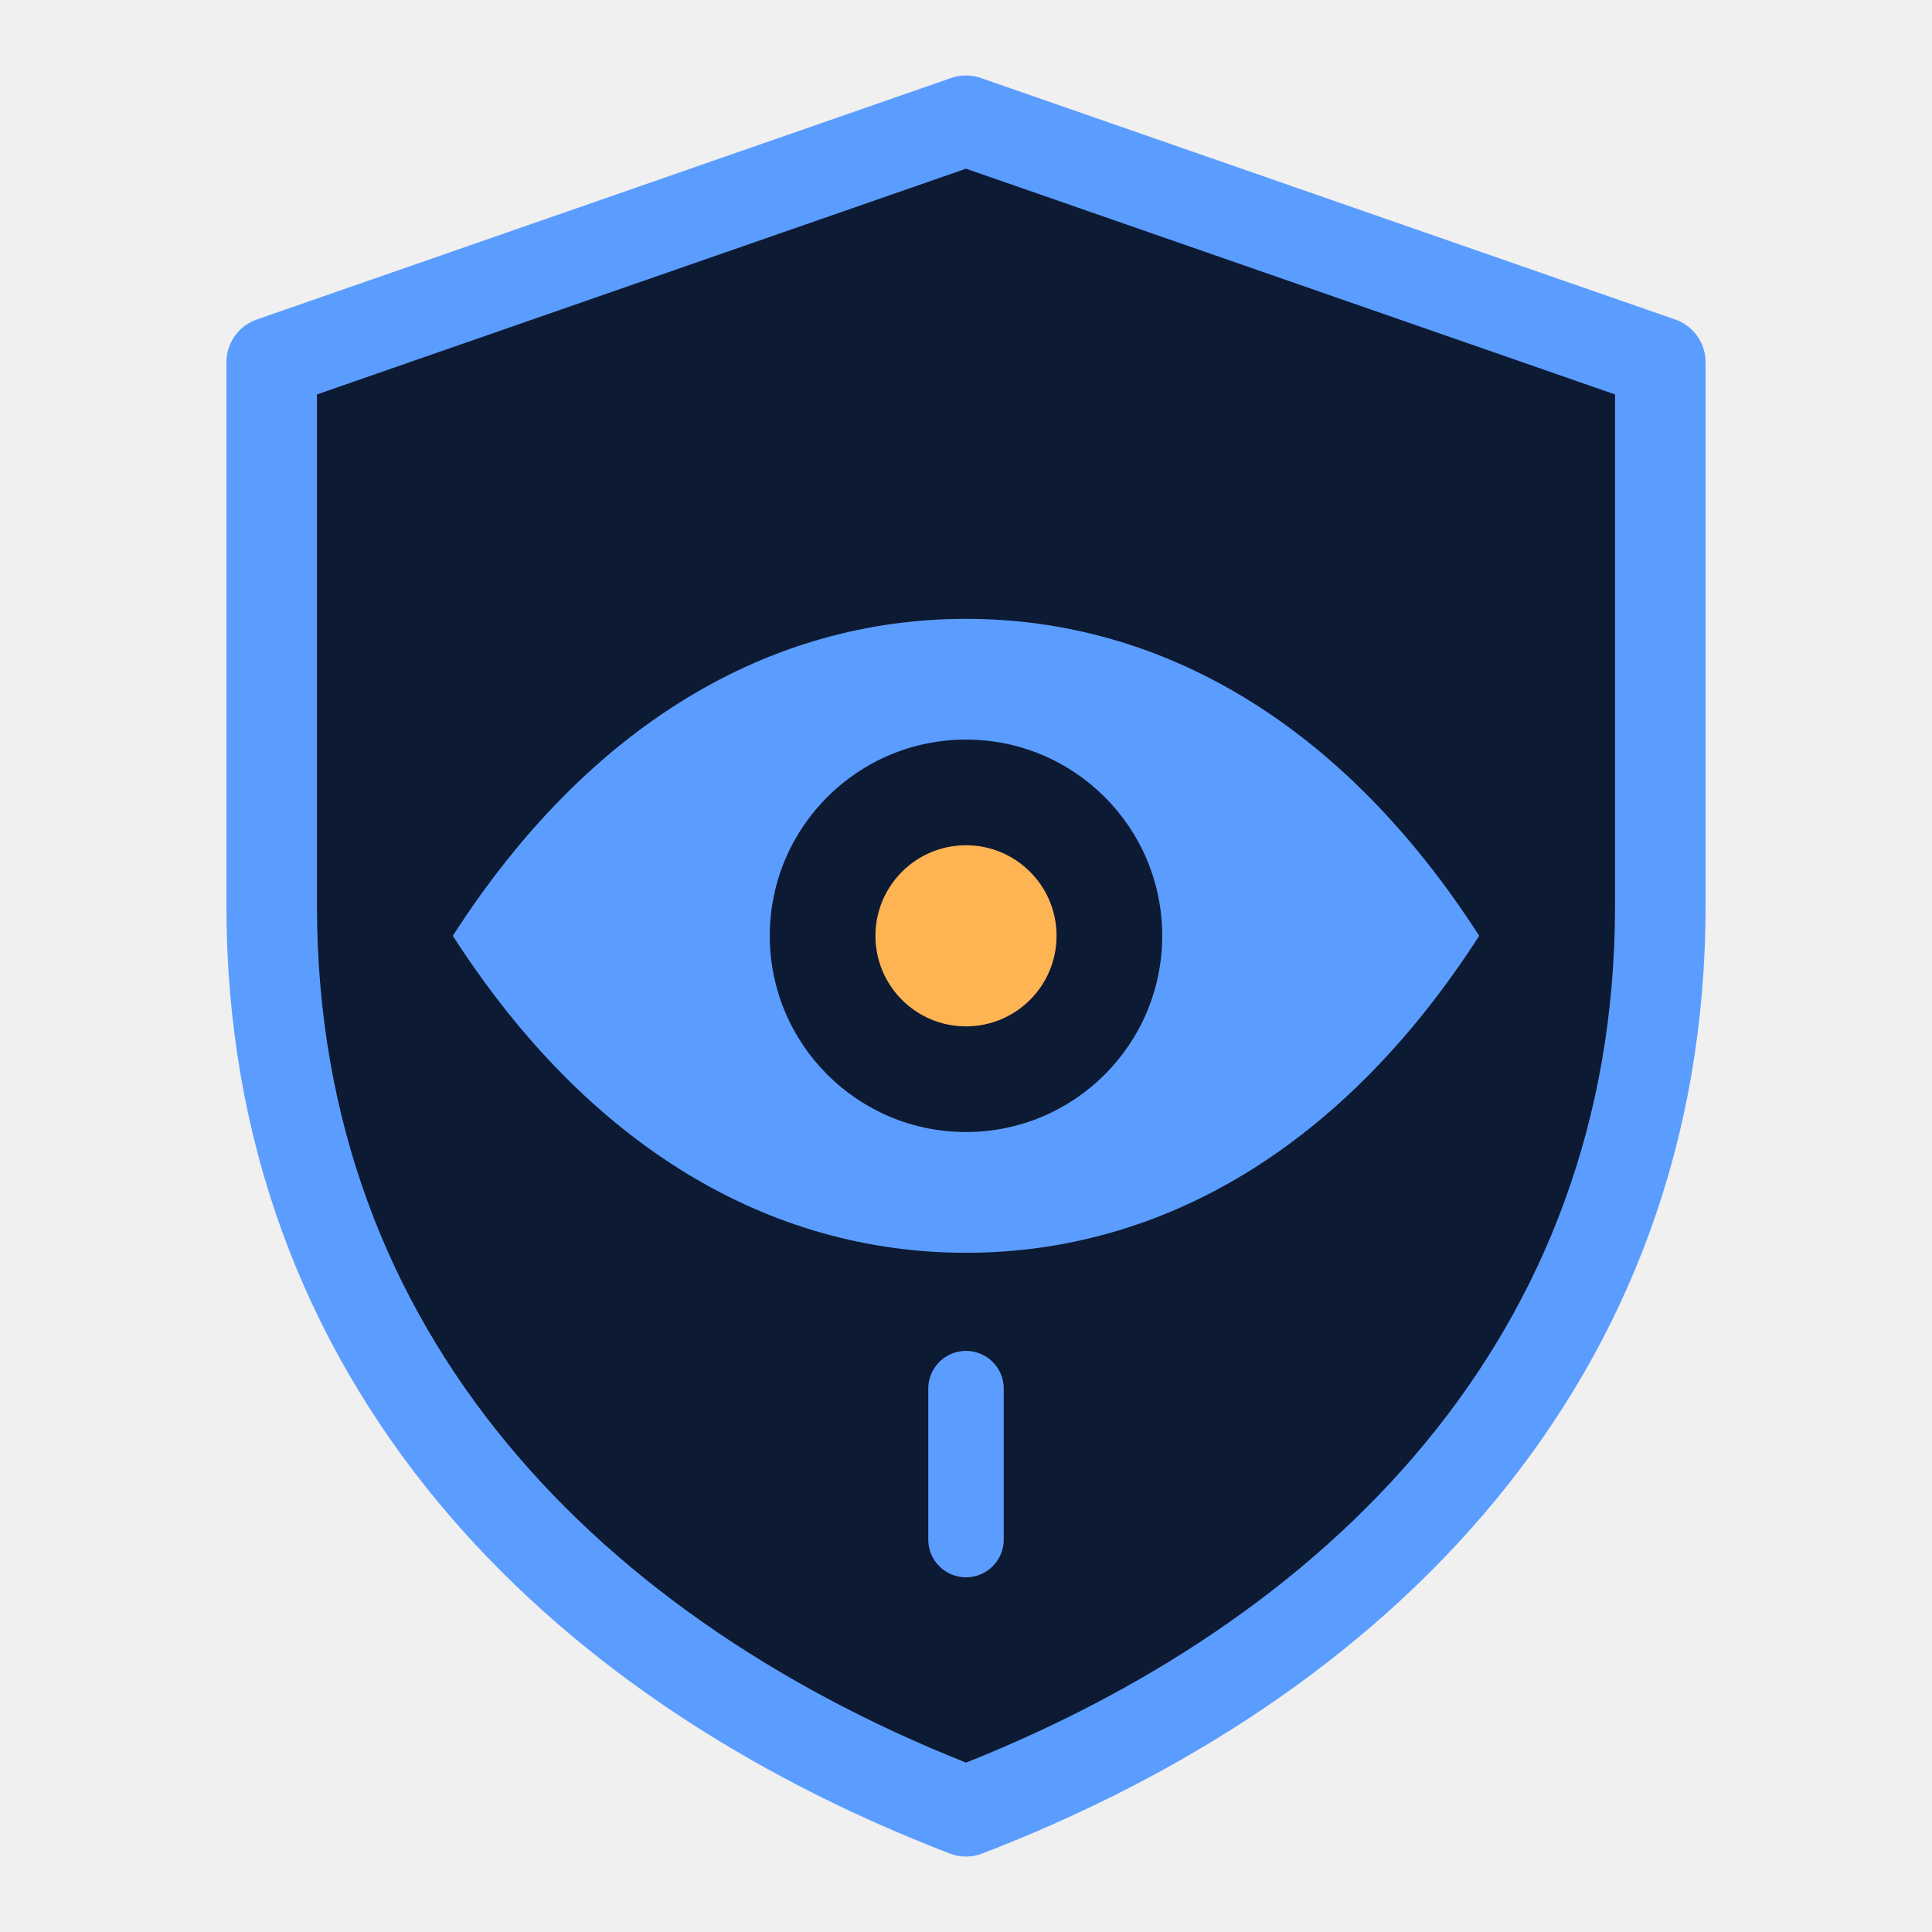
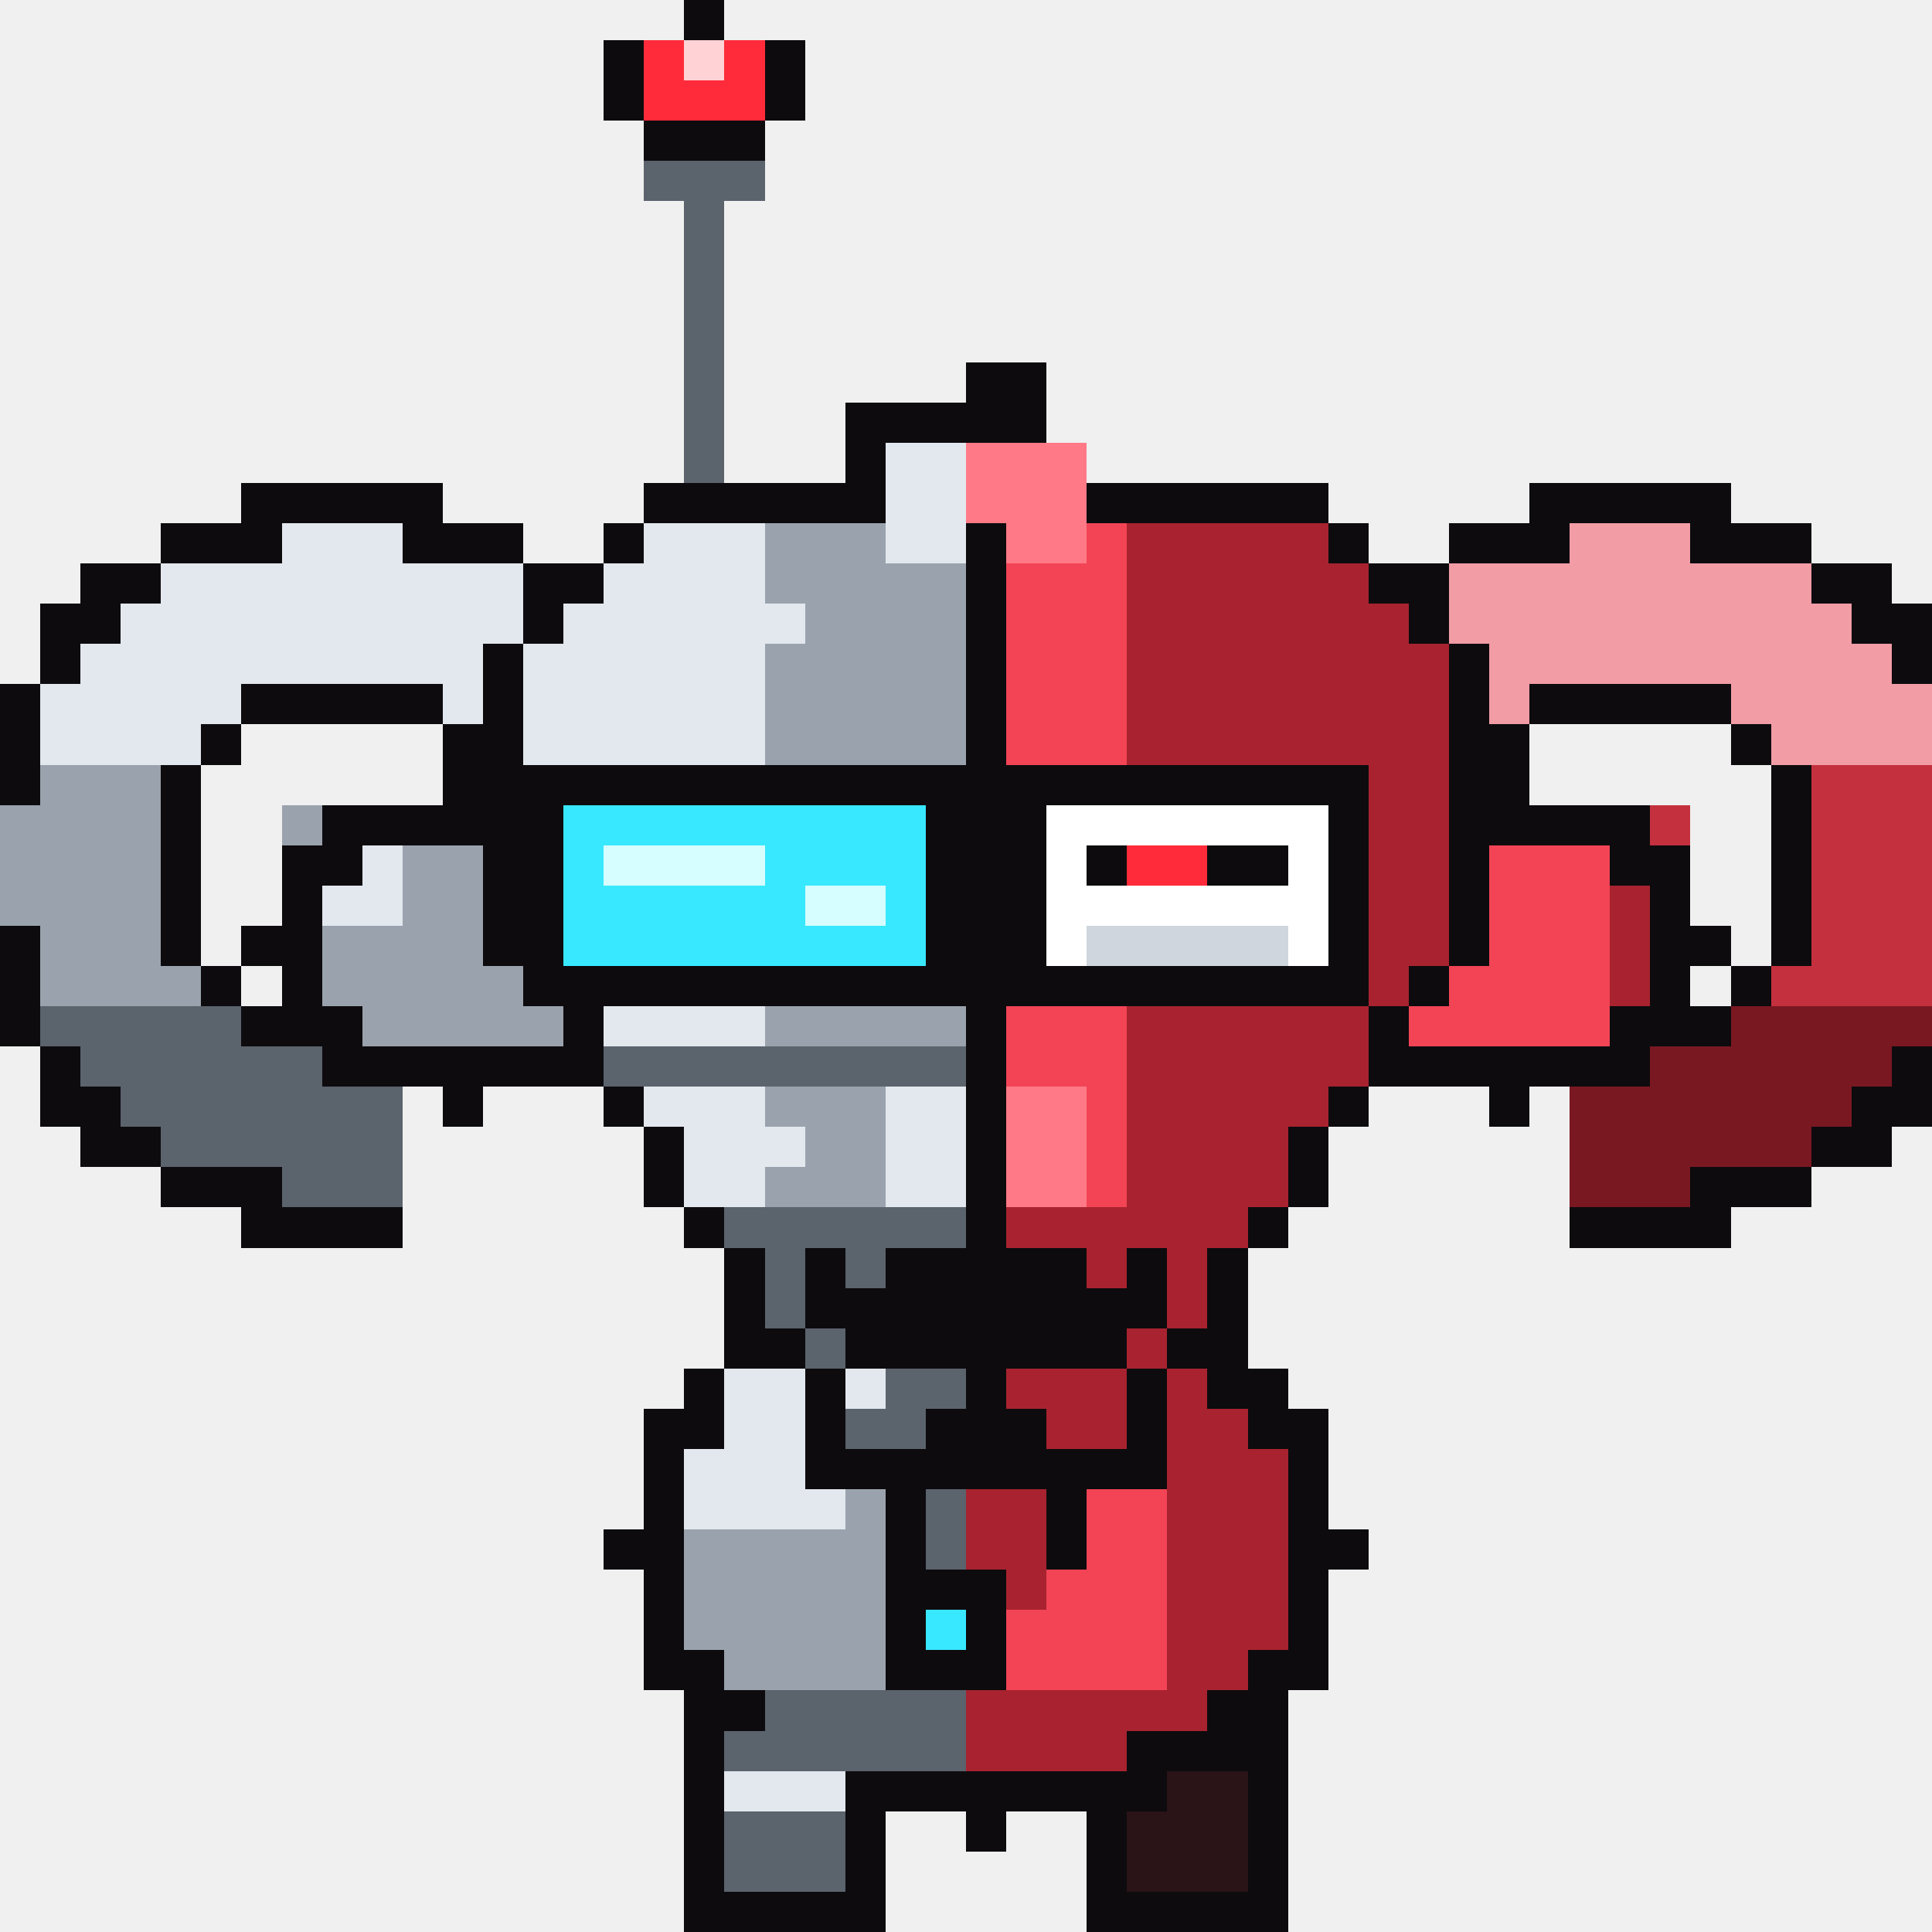
- <svg xmlns="http://www.w3.org/2000/svg" viewBox="0 0 64 64" width="64" height="64" role="img" aria-label="Wazuh Warden">
-   <path d="M32 4 9 12v18c0 15 10 25 23 30 13-5 23-15 23-30V12z" fill="#0d1a33" stroke="#5b9dff" stroke-width="3" stroke-linejoin="round" />
-   <path d="M15 31c4.5-7 10.5-10.5 17-10.5S44.5 24 49 31c-4.5 7-10.5 10.5-17 10.5S19.5 38 15 31z" fill="#5b9dff" />
-   <circle cx="32" cy="31" r="6.5" fill="#0d1a33" />
-   <circle cx="32" cy="31" r="3" fill="#ffb454" />
-   <path d="M32 46v5" stroke="#5b9dff" stroke-width="2.5" stroke-linecap="round" />
+ <svg xmlns="http://www.w3.org/2000/svg" viewBox="0 0 48 48" width="96" height="96" shape-rendering="crispEdges" role="img" aria-label="Wazuh Warden">
+   <rect x="17" y="0" width="1" height="1" fill="#0d0b0e" />
+   <rect x="15" y="1" width="1" height="1" fill="#0d0b0e" />
+   <rect x="16" y="1" width="1" height="1" fill="#ff2b3a" />
+   <rect x="17" y="1" width="1" height="1" fill="#ffd2d6" />
+   <rect x="18" y="1" width="1" height="1" fill="#ff2b3a" />
+   <rect x="19" y="1" width="1" height="1" fill="#0d0b0e" />
+   <rect x="15" y="2" width="1" height="1" fill="#0d0b0e" />
+   <rect x="16" y="2" width="3" height="1" fill="#ff2b3a" />
+   <rect x="19" y="2" width="1" height="1" fill="#0d0b0e" />
+   <rect x="16" y="3" width="3" height="1" fill="#0d0b0e" />
+   <rect x="16" y="4" width="3" height="1" fill="#5b636d" />
+   <rect x="17" y="5" width="1" height="1" fill="#5b636d" />
+   <rect x="17" y="6" width="1" height="1" fill="#5b636d" />
+   <rect x="17" y="7" width="1" height="1" fill="#5b636d" />
+   <rect x="17" y="8" width="1" height="1" fill="#5b636d" />
+   <rect x="17" y="9" width="1" height="1" fill="#5b636d" />
+   <rect x="24" y="9" width="2" height="1" fill="#0d0b0e" />
+   <rect x="17" y="10" width="1" height="1" fill="#5b636d" />
+   <rect x="21" y="10" width="5" height="1" fill="#0d0b0e" />
+   <rect x="17" y="11" width="1" height="1" fill="#5b636d" />
+   <rect x="21" y="11" width="1" height="1" fill="#0d0b0e" />
+   <rect x="22" y="11" width="2" height="1" fill="#e3e8ee" />
+   <rect x="24" y="11" width="3" height="1" fill="#ff7a86" />
+   <rect x="6" y="12" width="5" height="1" fill="#0d0b0e" />
+   <rect x="16" y="12" width="6" height="1" fill="#0d0b0e" />
+   <rect x="22" y="12" width="2" height="1" fill="#e3e8ee" />
+   <rect x="24" y="12" width="3" height="1" fill="#ff7a86" />
+   <rect x="27" y="12" width="6" height="1" fill="#0d0b0e" />
+   <rect x="38" y="12" width="5" height="1" fill="#0d0b0e" />
+   <rect x="4" y="13" width="3" height="1" fill="#0d0b0e" />
+   <rect x="7" y="13" width="3" height="1" fill="#e3e8ee" />
+   <rect x="10" y="13" width="3" height="1" fill="#0d0b0e" />
+   <rect x="15" y="13" width="1" height="1" fill="#0d0b0e" />
+   <rect x="16" y="13" width="3" height="1" fill="#e3e8ee" />
+   <rect x="19" y="13" width="3" height="1" fill="#9aa3ad" />
+   <rect x="22" y="13" width="2" height="1" fill="#e3e8ee" />
+   <rect x="24" y="13" width="1" height="1" fill="#0d0b0e" />
+   <rect x="25" y="13" width="2" height="1" fill="#ff7a86" />
+   <rect x="27" y="13" width="1" height="1" fill="#f24455" />
+   <rect x="28" y="13" width="5" height="1" fill="#a8232f" />
+   <rect x="33" y="13" width="1" height="1" fill="#0d0b0e" />
+   <rect x="36" y="13" width="3" height="1" fill="#0d0b0e" />
+   <rect x="39" y="13" width="3" height="1" fill="#f29ca6" />
+   <rect x="42" y="13" width="3" height="1" fill="#0d0b0e" />
+   <rect x="2" y="14" width="2" height="1" fill="#0d0b0e" />
+   <rect x="4" y="14" width="9" height="1" fill="#e3e8ee" />
+   <rect x="13" y="14" width="2" height="1" fill="#0d0b0e" />
+   <rect x="15" y="14" width="4" height="1" fill="#e3e8ee" />
+   <rect x="19" y="14" width="5" height="1" fill="#9aa3ad" />
+   <rect x="24" y="14" width="1" height="1" fill="#0d0b0e" />
+   <rect x="25" y="14" width="3" height="1" fill="#f24455" />
+   <rect x="28" y="14" width="6" height="1" fill="#a8232f" />
+   <rect x="34" y="14" width="2" height="1" fill="#0d0b0e" />
+   <rect x="36" y="14" width="9" height="1" fill="#f29ca6" />
+   <rect x="45" y="14" width="2" height="1" fill="#0d0b0e" />
+   <rect x="1" y="15" width="2" height="1" fill="#0d0b0e" />
+   <rect x="3" y="15" width="10" height="1" fill="#e3e8ee" />
+   <rect x="13" y="15" width="1" height="1" fill="#0d0b0e" />
+   <rect x="14" y="15" width="6" height="1" fill="#e3e8ee" />
+   <rect x="20" y="15" width="4" height="1" fill="#9aa3ad" />
+   <rect x="24" y="15" width="1" height="1" fill="#0d0b0e" />
+   <rect x="25" y="15" width="3" height="1" fill="#f24455" />
+   <rect x="28" y="15" width="7" height="1" fill="#a8232f" />
+   <rect x="35" y="15" width="1" height="1" fill="#0d0b0e" />
+   <rect x="36" y="15" width="10" height="1" fill="#f29ca6" />
+   <rect x="46" y="15" width="2" height="1" fill="#0d0b0e" />
+   <rect x="1" y="16" width="1" height="1" fill="#0d0b0e" />
+   <rect x="2" y="16" width="10" height="1" fill="#e3e8ee" />
+   <rect x="12" y="16" width="1" height="1" fill="#0d0b0e" />
+   <rect x="13" y="16" width="6" height="1" fill="#e3e8ee" />
+   <rect x="19" y="16" width="5" height="1" fill="#9aa3ad" />
+   <rect x="24" y="16" width="1" height="1" fill="#0d0b0e" />
+   <rect x="25" y="16" width="3" height="1" fill="#f24455" />
+   <rect x="28" y="16" width="8" height="1" fill="#a8232f" />
+   <rect x="36" y="16" width="1" height="1" fill="#0d0b0e" />
+   <rect x="37" y="16" width="10" height="1" fill="#f29ca6" />
+   <rect x="47" y="16" width="1" height="1" fill="#0d0b0e" />
+   <rect x="0" y="17" width="1" height="1" fill="#0d0b0e" />
+   <rect x="1" y="17" width="5" height="1" fill="#e3e8ee" />
+   <rect x="6" y="17" width="5" height="1" fill="#0d0b0e" />
+   <rect x="11" y="17" width="1" height="1" fill="#e3e8ee" />
+   <rect x="12" y="17" width="1" height="1" fill="#0d0b0e" />
+   <rect x="13" y="17" width="6" height="1" fill="#e3e8ee" />
+   <rect x="19" y="17" width="5" height="1" fill="#9aa3ad" />
+   <rect x="24" y="17" width="1" height="1" fill="#0d0b0e" />
+   <rect x="25" y="17" width="3" height="1" fill="#f24455" />
+   <rect x="28" y="17" width="8" height="1" fill="#a8232f" />
+   <rect x="36" y="17" width="1" height="1" fill="#0d0b0e" />
+   <rect x="37" y="17" width="1" height="1" fill="#f29ca6" />
+   <rect x="38" y="17" width="5" height="1" fill="#0d0b0e" />
+   <rect x="43" y="17" width="5" height="1" fill="#f29ca6" />
+   <rect x="0" y="18" width="1" height="1" fill="#0d0b0e" />
+   <rect x="1" y="18" width="4" height="1" fill="#e3e8ee" />
+   <rect x="5" y="18" width="1" height="1" fill="#0d0b0e" />
+   <rect x="11" y="18" width="2" height="1" fill="#0d0b0e" />
+   <rect x="13" y="18" width="6" height="1" fill="#e3e8ee" />
+   <rect x="19" y="18" width="5" height="1" fill="#9aa3ad" />
+   <rect x="24" y="18" width="1" height="1" fill="#0d0b0e" />
+   <rect x="25" y="18" width="3" height="1" fill="#f24455" />
+   <rect x="28" y="18" width="8" height="1" fill="#a8232f" />
+   <rect x="36" y="18" width="2" height="1" fill="#0d0b0e" />
+   <rect x="43" y="18" width="1" height="1" fill="#0d0b0e" />
+   <rect x="44" y="18" width="4" height="1" fill="#f29ca6" />
+   <rect x="0" y="19" width="1" height="1" fill="#0d0b0e" />
+   <rect x="1" y="19" width="3" height="1" fill="#9aa3ad" />
+   <rect x="4" y="19" width="1" height="1" fill="#0d0b0e" />
+   <rect x="11" y="19" width="23" height="1" fill="#0d0b0e" />
+   <rect x="34" y="19" width="2" height="1" fill="#a8232f" />
+   <rect x="36" y="19" width="2" height="1" fill="#0d0b0e" />
+   <rect x="44" y="19" width="1" height="1" fill="#0d0b0e" />
+   <rect x="45" y="19" width="3" height="1" fill="#c4303d" />
+   <rect x="0" y="20" width="4" height="1" fill="#9aa3ad" />
+   <rect x="4" y="20" width="1" height="1" fill="#0d0b0e" />
+   <rect x="7" y="20" width="1" height="1" fill="#9aa3ad" />
+   <rect x="8" y="20" width="6" height="1" fill="#0d0b0e" />
+   <rect x="14" y="20" width="9" height="1" fill="#38e8ff" />
+   <rect x="23" y="20" width="3" height="1" fill="#0d0b0e" />
+   <rect x="26" y="20" width="7" height="1" fill="#ffffff" />
+   <rect x="33" y="20" width="1" height="1" fill="#0d0b0e" />
+   <rect x="34" y="20" width="2" height="1" fill="#a8232f" />
+   <rect x="36" y="20" width="5" height="1" fill="#0d0b0e" />
+   <rect x="41" y="20" width="1" height="1" fill="#c4303d" />
+   <rect x="44" y="20" width="1" height="1" fill="#0d0b0e" />
+   <rect x="45" y="20" width="3" height="1" fill="#c4303d" />
+   <rect x="0" y="21" width="4" height="1" fill="#9aa3ad" />
+   <rect x="4" y="21" width="1" height="1" fill="#0d0b0e" />
+   <rect x="7" y="21" width="2" height="1" fill="#0d0b0e" />
+   <rect x="9" y="21" width="1" height="1" fill="#e3e8ee" />
+   <rect x="10" y="21" width="2" height="1" fill="#9aa3ad" />
+   <rect x="12" y="21" width="2" height="1" fill="#0d0b0e" />
+   <rect x="14" y="21" width="1" height="1" fill="#38e8ff" />
+   <rect x="15" y="21" width="4" height="1" fill="#d6fdff" />
+   <rect x="19" y="21" width="4" height="1" fill="#38e8ff" />
+   <rect x="23" y="21" width="3" height="1" fill="#0d0b0e" />
+   <rect x="26" y="21" width="1" height="1" fill="#ffffff" />
+   <rect x="27" y="21" width="1" height="1" fill="#0d0b0e" />
+   <rect x="28" y="21" width="2" height="1" fill="#ff2b3a" />
+   <rect x="30" y="21" width="2" height="1" fill="#0d0b0e" />
+   <rect x="32" y="21" width="1" height="1" fill="#ffffff" />
+   <rect x="33" y="21" width="1" height="1" fill="#0d0b0e" />
+   <rect x="34" y="21" width="2" height="1" fill="#a8232f" />
+   <rect x="36" y="21" width="1" height="1" fill="#0d0b0e" />
+   <rect x="37" y="21" width="3" height="1" fill="#f24455" />
+   <rect x="40" y="21" width="2" height="1" fill="#0d0b0e" />
+   <rect x="44" y="21" width="1" height="1" fill="#0d0b0e" />
+   <rect x="45" y="21" width="3" height="1" fill="#c4303d" />
+   <rect x="0" y="22" width="4" height="1" fill="#9aa3ad" />
+   <rect x="4" y="22" width="1" height="1" fill="#0d0b0e" />
+   <rect x="7" y="22" width="1" height="1" fill="#0d0b0e" />
+   <rect x="8" y="22" width="2" height="1" fill="#e3e8ee" />
+   <rect x="10" y="22" width="2" height="1" fill="#9aa3ad" />
+   <rect x="12" y="22" width="2" height="1" fill="#0d0b0e" />
+   <rect x="14" y="22" width="6" height="1" fill="#38e8ff" />
+   <rect x="20" y="22" width="2" height="1" fill="#d6fdff" />
+   <rect x="22" y="22" width="1" height="1" fill="#38e8ff" />
+   <rect x="23" y="22" width="3" height="1" fill="#0d0b0e" />
+   <rect x="26" y="22" width="7" height="1" fill="#ffffff" />
+   <rect x="33" y="22" width="1" height="1" fill="#0d0b0e" />
+   <rect x="34" y="22" width="2" height="1" fill="#a8232f" />
+   <rect x="36" y="22" width="1" height="1" fill="#0d0b0e" />
+   <rect x="37" y="22" width="3" height="1" fill="#f24455" />
+   <rect x="40" y="22" width="1" height="1" fill="#a8232f" />
+   <rect x="41" y="22" width="1" height="1" fill="#0d0b0e" />
+   <rect x="44" y="22" width="1" height="1" fill="#0d0b0e" />
+   <rect x="45" y="22" width="3" height="1" fill="#c4303d" />
+   <rect x="0" y="23" width="1" height="1" fill="#0d0b0e" />
+   <rect x="1" y="23" width="3" height="1" fill="#9aa3ad" />
+   <rect x="4" y="23" width="1" height="1" fill="#0d0b0e" />
+   <rect x="6" y="23" width="2" height="1" fill="#0d0b0e" />
+   <rect x="8" y="23" width="4" height="1" fill="#9aa3ad" />
+   <rect x="12" y="23" width="2" height="1" fill="#0d0b0e" />
+   <rect x="14" y="23" width="9" height="1" fill="#38e8ff" />
+   <rect x="23" y="23" width="3" height="1" fill="#0d0b0e" />
+   <rect x="26" y="23" width="1" height="1" fill="#ffffff" />
+   <rect x="27" y="23" width="5" height="1" fill="#cfd6dd" />
+   <rect x="32" y="23" width="1" height="1" fill="#ffffff" />
+   <rect x="33" y="23" width="1" height="1" fill="#0d0b0e" />
+   <rect x="34" y="23" width="2" height="1" fill="#a8232f" />
+   <rect x="36" y="23" width="1" height="1" fill="#0d0b0e" />
+   <rect x="37" y="23" width="3" height="1" fill="#f24455" />
+   <rect x="40" y="23" width="1" height="1" fill="#a8232f" />
+   <rect x="41" y="23" width="2" height="1" fill="#0d0b0e" />
+   <rect x="44" y="23" width="1" height="1" fill="#0d0b0e" />
+   <rect x="45" y="23" width="3" height="1" fill="#c4303d" />
+   <rect x="0" y="24" width="1" height="1" fill="#0d0b0e" />
+   <rect x="1" y="24" width="4" height="1" fill="#9aa3ad" />
+   <rect x="5" y="24" width="1" height="1" fill="#0d0b0e" />
+   <rect x="7" y="24" width="1" height="1" fill="#0d0b0e" />
+   <rect x="8" y="24" width="5" height="1" fill="#9aa3ad" />
+   <rect x="13" y="24" width="21" height="1" fill="#0d0b0e" />
+   <rect x="34" y="24" width="1" height="1" fill="#a8232f" />
+   <rect x="35" y="24" width="1" height="1" fill="#0d0b0e" />
+   <rect x="36" y="24" width="4" height="1" fill="#f24455" />
+   <rect x="40" y="24" width="1" height="1" fill="#a8232f" />
+   <rect x="41" y="24" width="1" height="1" fill="#0d0b0e" />
+   <rect x="43" y="24" width="1" height="1" fill="#0d0b0e" />
+   <rect x="44" y="24" width="4" height="1" fill="#c4303d" />
+   <rect x="0" y="25" width="1" height="1" fill="#0d0b0e" />
+   <rect x="1" y="25" width="5" height="1" fill="#5b636d" />
+   <rect x="6" y="25" width="3" height="1" fill="#0d0b0e" />
+   <rect x="9" y="25" width="5" height="1" fill="#9aa3ad" />
+   <rect x="14" y="25" width="1" height="1" fill="#0d0b0e" />
+   <rect x="15" y="25" width="4" height="1" fill="#e3e8ee" />
+   <rect x="19" y="25" width="5" height="1" fill="#9aa3ad" />
+   <rect x="24" y="25" width="1" height="1" fill="#0d0b0e" />
+   <rect x="25" y="25" width="3" height="1" fill="#f24455" />
+   <rect x="28" y="25" width="6" height="1" fill="#a8232f" />
+   <rect x="34" y="25" width="1" height="1" fill="#0d0b0e" />
+   <rect x="35" y="25" width="5" height="1" fill="#f24455" />
+   <rect x="40" y="25" width="3" height="1" fill="#0d0b0e" />
+   <rect x="43" y="25" width="5" height="1" fill="#7a1822" />
+   <rect x="1" y="26" width="1" height="1" fill="#0d0b0e" />
+   <rect x="2" y="26" width="6" height="1" fill="#5b636d" />
+   <rect x="8" y="26" width="7" height="1" fill="#0d0b0e" />
+   <rect x="15" y="26" width="9" height="1" fill="#5b636d" />
+   <rect x="24" y="26" width="1" height="1" fill="#0d0b0e" />
+   <rect x="25" y="26" width="3" height="1" fill="#f24455" />
+   <rect x="28" y="26" width="6" height="1" fill="#a8232f" />
+   <rect x="34" y="26" width="7" height="1" fill="#0d0b0e" />
+   <rect x="41" y="26" width="6" height="1" fill="#7a1822" />
+   <rect x="47" y="26" width="1" height="1" fill="#0d0b0e" />
+   <rect x="1" y="27" width="2" height="1" fill="#0d0b0e" />
+   <rect x="3" y="27" width="7" height="1" fill="#5b636d" />
+   <rect x="11" y="27" width="1" height="1" fill="#0d0b0e" />
+   <rect x="15" y="27" width="1" height="1" fill="#0d0b0e" />
+   <rect x="16" y="27" width="3" height="1" fill="#e3e8ee" />
+   <rect x="19" y="27" width="3" height="1" fill="#9aa3ad" />
+   <rect x="22" y="27" width="2" height="1" fill="#e3e8ee" />
+   <rect x="24" y="27" width="1" height="1" fill="#0d0b0e" />
+   <rect x="25" y="27" width="2" height="1" fill="#ff7a86" />
+   <rect x="27" y="27" width="1" height="1" fill="#f24455" />
+   <rect x="28" y="27" width="5" height="1" fill="#a8232f" />
+   <rect x="33" y="27" width="1" height="1" fill="#0d0b0e" />
+   <rect x="37" y="27" width="1" height="1" fill="#0d0b0e" />
+   <rect x="39" y="27" width="7" height="1" fill="#7a1822" />
+   <rect x="46" y="27" width="2" height="1" fill="#0d0b0e" />
+   <rect x="2" y="28" width="2" height="1" fill="#0d0b0e" />
+   <rect x="4" y="28" width="6" height="1" fill="#5b636d" />
+   <rect x="16" y="28" width="1" height="1" fill="#0d0b0e" />
+   <rect x="17" y="28" width="3" height="1" fill="#e3e8ee" />
+   <rect x="20" y="28" width="2" height="1" fill="#9aa3ad" />
+   <rect x="22" y="28" width="2" height="1" fill="#e3e8ee" />
+   <rect x="24" y="28" width="1" height="1" fill="#0d0b0e" />
+   <rect x="25" y="28" width="2" height="1" fill="#ff7a86" />
+   <rect x="27" y="28" width="1" height="1" fill="#f24455" />
+   <rect x="28" y="28" width="4" height="1" fill="#a8232f" />
+   <rect x="32" y="28" width="1" height="1" fill="#0d0b0e" />
+   <rect x="39" y="28" width="6" height="1" fill="#7a1822" />
+   <rect x="45" y="28" width="2" height="1" fill="#0d0b0e" />
+   <rect x="4" y="29" width="3" height="1" fill="#0d0b0e" />
+   <rect x="7" y="29" width="3" height="1" fill="#5b636d" />
+   <rect x="16" y="29" width="1" height="1" fill="#0d0b0e" />
+   <rect x="17" y="29" width="2" height="1" fill="#e3e8ee" />
+   <rect x="19" y="29" width="3" height="1" fill="#9aa3ad" />
+   <rect x="22" y="29" width="2" height="1" fill="#e3e8ee" />
+   <rect x="24" y="29" width="1" height="1" fill="#0d0b0e" />
+   <rect x="25" y="29" width="2" height="1" fill="#ff7a86" />
+   <rect x="27" y="29" width="1" height="1" fill="#f24455" />
+   <rect x="28" y="29" width="4" height="1" fill="#a8232f" />
+   <rect x="32" y="29" width="1" height="1" fill="#0d0b0e" />
+   <rect x="39" y="29" width="3" height="1" fill="#7a1822" />
+   <rect x="42" y="29" width="3" height="1" fill="#0d0b0e" />
+   <rect x="6" y="30" width="4" height="1" fill="#0d0b0e" />
+   <rect x="17" y="30" width="1" height="1" fill="#0d0b0e" />
+   <rect x="18" y="30" width="6" height="1" fill="#5b636d" />
+   <rect x="24" y="30" width="1" height="1" fill="#0d0b0e" />
+   <rect x="25" y="30" width="6" height="1" fill="#a8232f" />
+   <rect x="31" y="30" width="1" height="1" fill="#0d0b0e" />
+   <rect x="39" y="30" width="4" height="1" fill="#0d0b0e" />
+   <rect x="18" y="31" width="1" height="1" fill="#0d0b0e" />
+   <rect x="19" y="31" width="1" height="1" fill="#5b636d" />
+   <rect x="20" y="31" width="1" height="1" fill="#0d0b0e" />
+   <rect x="21" y="31" width="1" height="1" fill="#5b636d" />
+   <rect x="22" y="31" width="5" height="1" fill="#0d0b0e" />
+   <rect x="27" y="31" width="1" height="1" fill="#a8232f" />
+   <rect x="28" y="31" width="1" height="1" fill="#0d0b0e" />
+   <rect x="29" y="31" width="1" height="1" fill="#a8232f" />
+   <rect x="30" y="31" width="1" height="1" fill="#0d0b0e" />
+   <rect x="18" y="32" width="1" height="1" fill="#0d0b0e" />
+   <rect x="19" y="32" width="1" height="1" fill="#5b636d" />
+   <rect x="20" y="32" width="9" height="1" fill="#0d0b0e" />
+   <rect x="29" y="32" width="1" height="1" fill="#a8232f" />
+   <rect x="30" y="32" width="1" height="1" fill="#0d0b0e" />
+   <rect x="18" y="33" width="2" height="1" fill="#0d0b0e" />
+   <rect x="20" y="33" width="1" height="1" fill="#5b636d" />
+   <rect x="21" y="33" width="7" height="1" fill="#0d0b0e" />
+   <rect x="28" y="33" width="1" height="1" fill="#a8232f" />
+   <rect x="29" y="33" width="2" height="1" fill="#0d0b0e" />
+   <rect x="17" y="34" width="1" height="1" fill="#0d0b0e" />
+   <rect x="18" y="34" width="2" height="1" fill="#e3e8ee" />
+   <rect x="20" y="34" width="1" height="1" fill="#0d0b0e" />
+   <rect x="21" y="34" width="1" height="1" fill="#e3e8ee" />
+   <rect x="22" y="34" width="2" height="1" fill="#5b636d" />
+   <rect x="24" y="34" width="1" height="1" fill="#0d0b0e" />
+   <rect x="25" y="34" width="3" height="1" fill="#a8232f" />
+   <rect x="28" y="34" width="1" height="1" fill="#0d0b0e" />
+   <rect x="29" y="34" width="1" height="1" fill="#a8232f" />
+   <rect x="30" y="34" width="2" height="1" fill="#0d0b0e" />
+   <rect x="16" y="35" width="2" height="1" fill="#0d0b0e" />
+   <rect x="18" y="35" width="2" height="1" fill="#e3e8ee" />
+   <rect x="20" y="35" width="1" height="1" fill="#0d0b0e" />
+   <rect x="21" y="35" width="2" height="1" fill="#5b636d" />
+   <rect x="23" y="35" width="3" height="1" fill="#0d0b0e" />
+   <rect x="26" y="35" width="2" height="1" fill="#a8232f" />
+   <rect x="28" y="35" width="1" height="1" fill="#0d0b0e" />
+   <rect x="29" y="35" width="2" height="1" fill="#a8232f" />
+   <rect x="31" y="35" width="2" height="1" fill="#0d0b0e" />
+   <rect x="16" y="36" width="1" height="1" fill="#0d0b0e" />
+   <rect x="17" y="36" width="3" height="1" fill="#e3e8ee" />
+   <rect x="20" y="36" width="9" height="1" fill="#0d0b0e" />
+   <rect x="29" y="36" width="3" height="1" fill="#a8232f" />
+   <rect x="32" y="36" width="1" height="1" fill="#0d0b0e" />
+   <rect x="16" y="37" width="1" height="1" fill="#0d0b0e" />
+   <rect x="17" y="37" width="4" height="1" fill="#e3e8ee" />
+   <rect x="21" y="37" width="1" height="1" fill="#9aa3ad" />
+   <rect x="22" y="37" width="1" height="1" fill="#0d0b0e" />
+   <rect x="23" y="37" width="1" height="1" fill="#5b636d" />
+   <rect x="24" y="37" width="2" height="1" fill="#a8232f" />
+   <rect x="26" y="37" width="1" height="1" fill="#0d0b0e" />
+   <rect x="27" y="37" width="2" height="1" fill="#f24455" />
+   <rect x="29" y="37" width="3" height="1" fill="#a8232f" />
+   <rect x="32" y="37" width="1" height="1" fill="#0d0b0e" />
+   <rect x="15" y="38" width="2" height="1" fill="#0d0b0e" />
+   <rect x="17" y="38" width="5" height="1" fill="#9aa3ad" />
+   <rect x="22" y="38" width="1" height="1" fill="#0d0b0e" />
+   <rect x="23" y="38" width="1" height="1" fill="#5b636d" />
+   <rect x="24" y="38" width="2" height="1" fill="#a8232f" />
+   <rect x="26" y="38" width="1" height="1" fill="#0d0b0e" />
+   <rect x="27" y="38" width="2" height="1" fill="#f24455" />
+   <rect x="29" y="38" width="3" height="1" fill="#a8232f" />
+   <rect x="32" y="38" width="2" height="1" fill="#0d0b0e" />
+   <rect x="16" y="39" width="1" height="1" fill="#0d0b0e" />
+   <rect x="17" y="39" width="5" height="1" fill="#9aa3ad" />
+   <rect x="22" y="39" width="3" height="1" fill="#0d0b0e" />
+   <rect x="25" y="39" width="1" height="1" fill="#a8232f" />
+   <rect x="26" y="39" width="3" height="1" fill="#f24455" />
+   <rect x="29" y="39" width="3" height="1" fill="#a8232f" />
+   <rect x="32" y="39" width="1" height="1" fill="#0d0b0e" />
+   <rect x="16" y="40" width="1" height="1" fill="#0d0b0e" />
+   <rect x="17" y="40" width="5" height="1" fill="#9aa3ad" />
+   <rect x="22" y="40" width="1" height="1" fill="#0d0b0e" />
+   <rect x="23" y="40" width="1" height="1" fill="#38e8ff" />
+   <rect x="24" y="40" width="1" height="1" fill="#0d0b0e" />
+   <rect x="25" y="40" width="4" height="1" fill="#f24455" />
+   <rect x="29" y="40" width="3" height="1" fill="#a8232f" />
+   <rect x="32" y="40" width="1" height="1" fill="#0d0b0e" />
+   <rect x="16" y="41" width="2" height="1" fill="#0d0b0e" />
+   <rect x="18" y="41" width="4" height="1" fill="#9aa3ad" />
+   <rect x="22" y="41" width="3" height="1" fill="#0d0b0e" />
+   <rect x="25" y="41" width="4" height="1" fill="#f24455" />
+   <rect x="29" y="41" width="2" height="1" fill="#a8232f" />
+   <rect x="31" y="41" width="2" height="1" fill="#0d0b0e" />
+   <rect x="17" y="42" width="2" height="1" fill="#0d0b0e" />
+   <rect x="19" y="42" width="5" height="1" fill="#5b636d" />
+   <rect x="24" y="42" width="6" height="1" fill="#a8232f" />
+   <rect x="30" y="42" width="2" height="1" fill="#0d0b0e" />
+   <rect x="17" y="43" width="1" height="1" fill="#0d0b0e" />
+   <rect x="18" y="43" width="6" height="1" fill="#5b636d" />
+   <rect x="24" y="43" width="4" height="1" fill="#a8232f" />
+   <rect x="28" y="43" width="4" height="1" fill="#0d0b0e" />
+   <rect x="17" y="44" width="1" height="1" fill="#0d0b0e" />
+   <rect x="18" y="44" width="3" height="1" fill="#e3e8ee" />
+   <rect x="21" y="44" width="8" height="1" fill="#0d0b0e" />
+   <rect x="29" y="44" width="2" height="1" fill="#2a1418" />
+   <rect x="31" y="44" width="1" height="1" fill="#0d0b0e" />
+   <rect x="17" y="45" width="1" height="1" fill="#0d0b0e" />
+   <rect x="18" y="45" width="3" height="1" fill="#5b636d" />
+   <rect x="21" y="45" width="1" height="1" fill="#0d0b0e" />
+   <rect x="24" y="45" width="1" height="1" fill="#0d0b0e" />
+   <rect x="27" y="45" width="1" height="1" fill="#0d0b0e" />
+   <rect x="28" y="45" width="3" height="1" fill="#2a1418" />
+   <rect x="31" y="45" width="1" height="1" fill="#0d0b0e" />
+   <rect x="17" y="46" width="1" height="1" fill="#0d0b0e" />
+   <rect x="18" y="46" width="3" height="1" fill="#5b636d" />
+   <rect x="21" y="46" width="1" height="1" fill="#0d0b0e" />
+   <rect x="27" y="46" width="1" height="1" fill="#0d0b0e" />
+   <rect x="28" y="46" width="3" height="1" fill="#2a1418" />
+   <rect x="31" y="46" width="1" height="1" fill="#0d0b0e" />
+   <rect x="17" y="47" width="5" height="1" fill="#0d0b0e" />
+   <rect x="27" y="47" width="5" height="1" fill="#0d0b0e" />
</svg>
